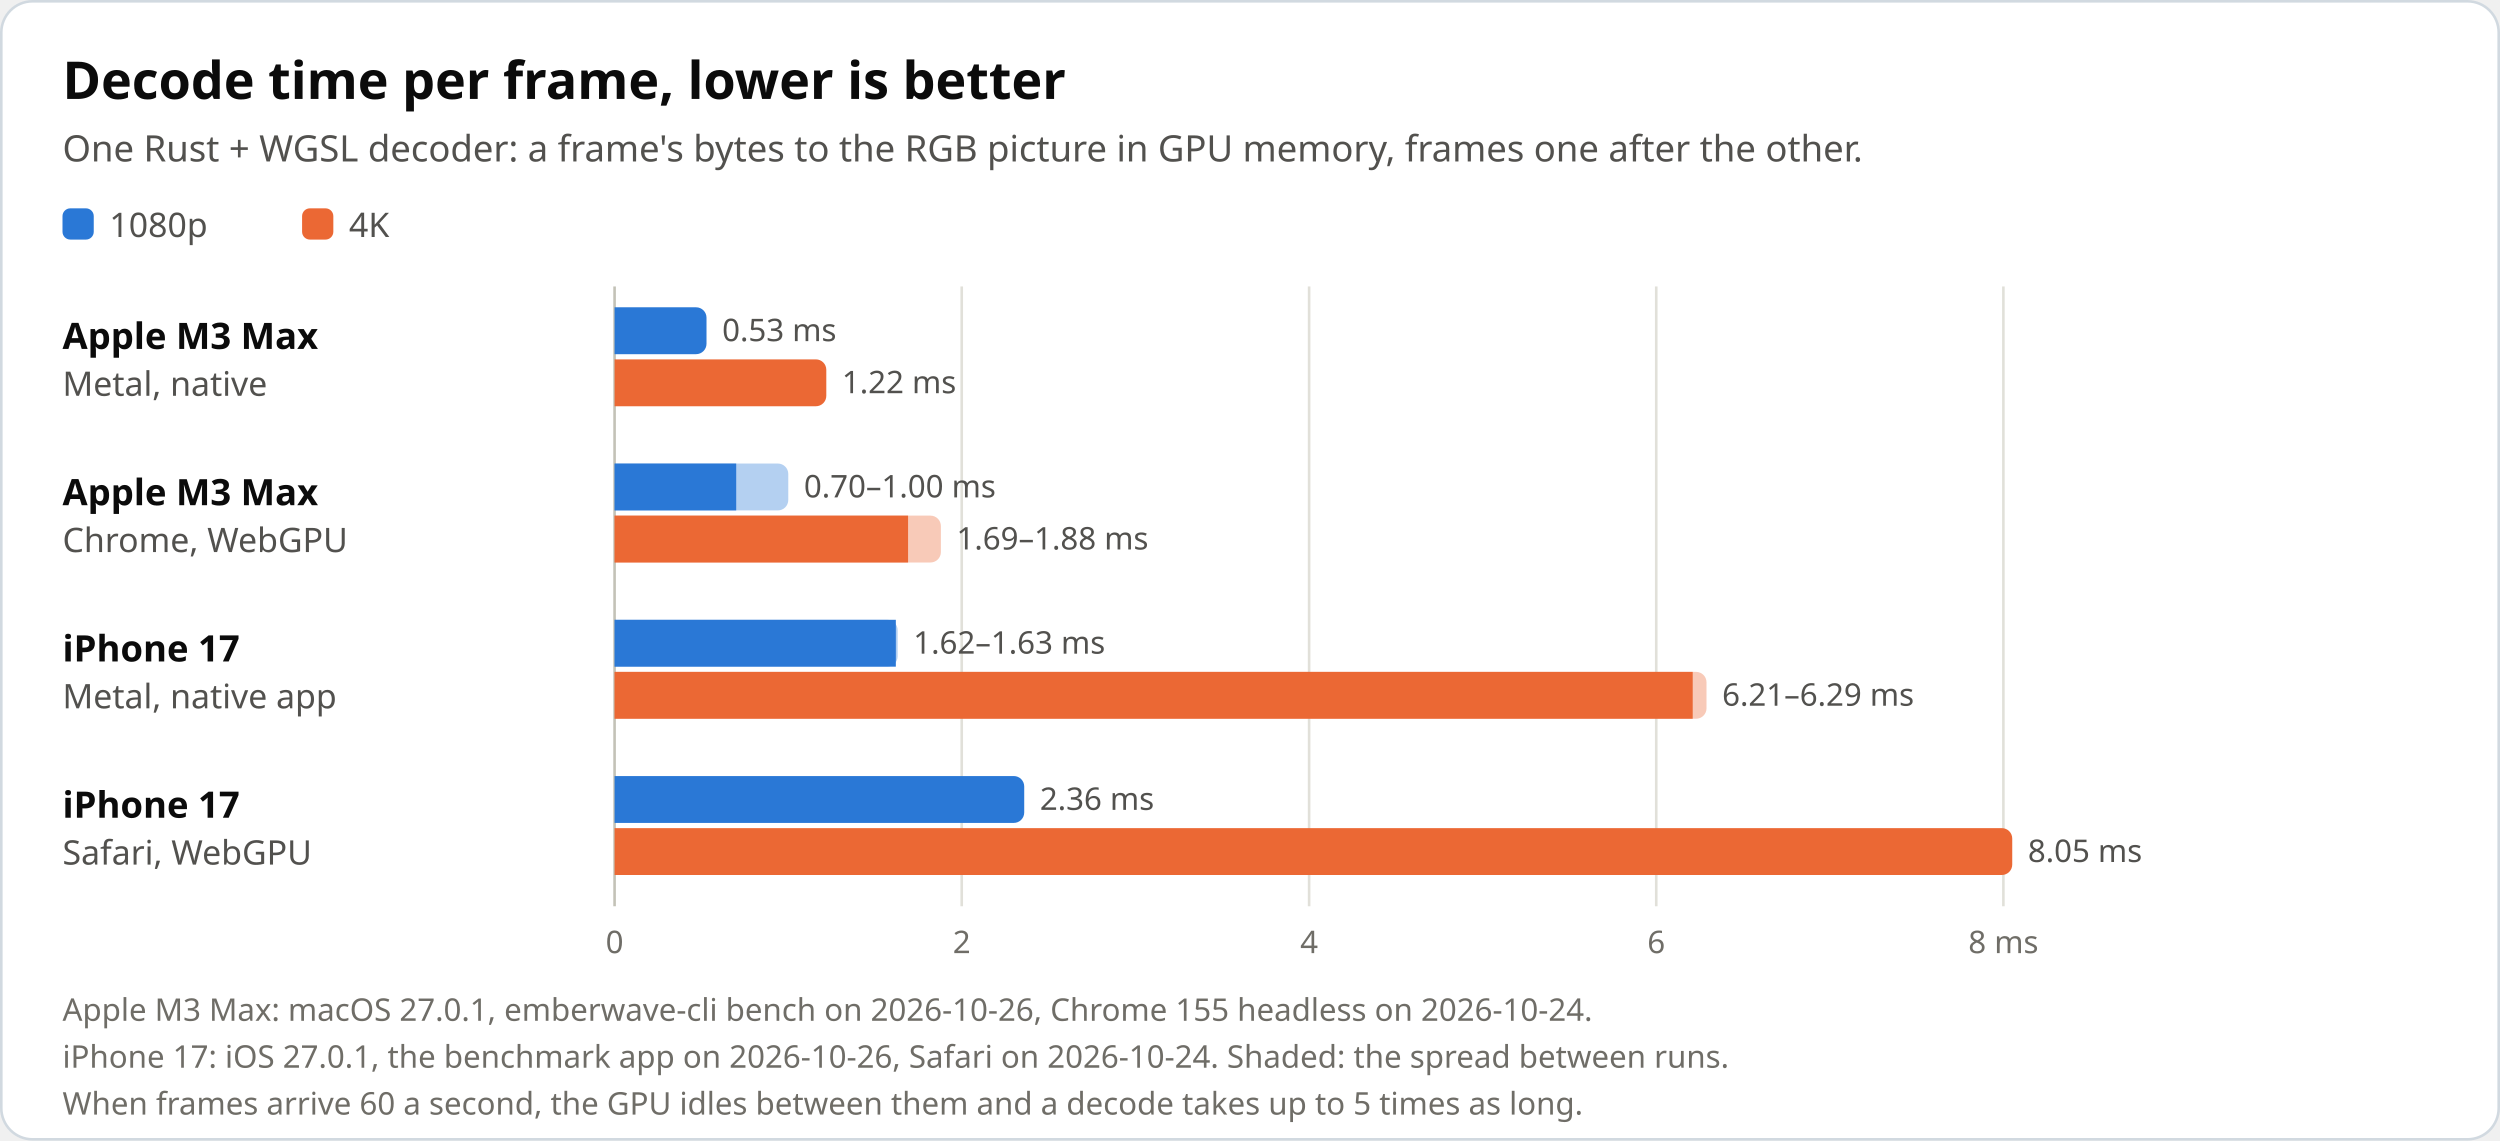
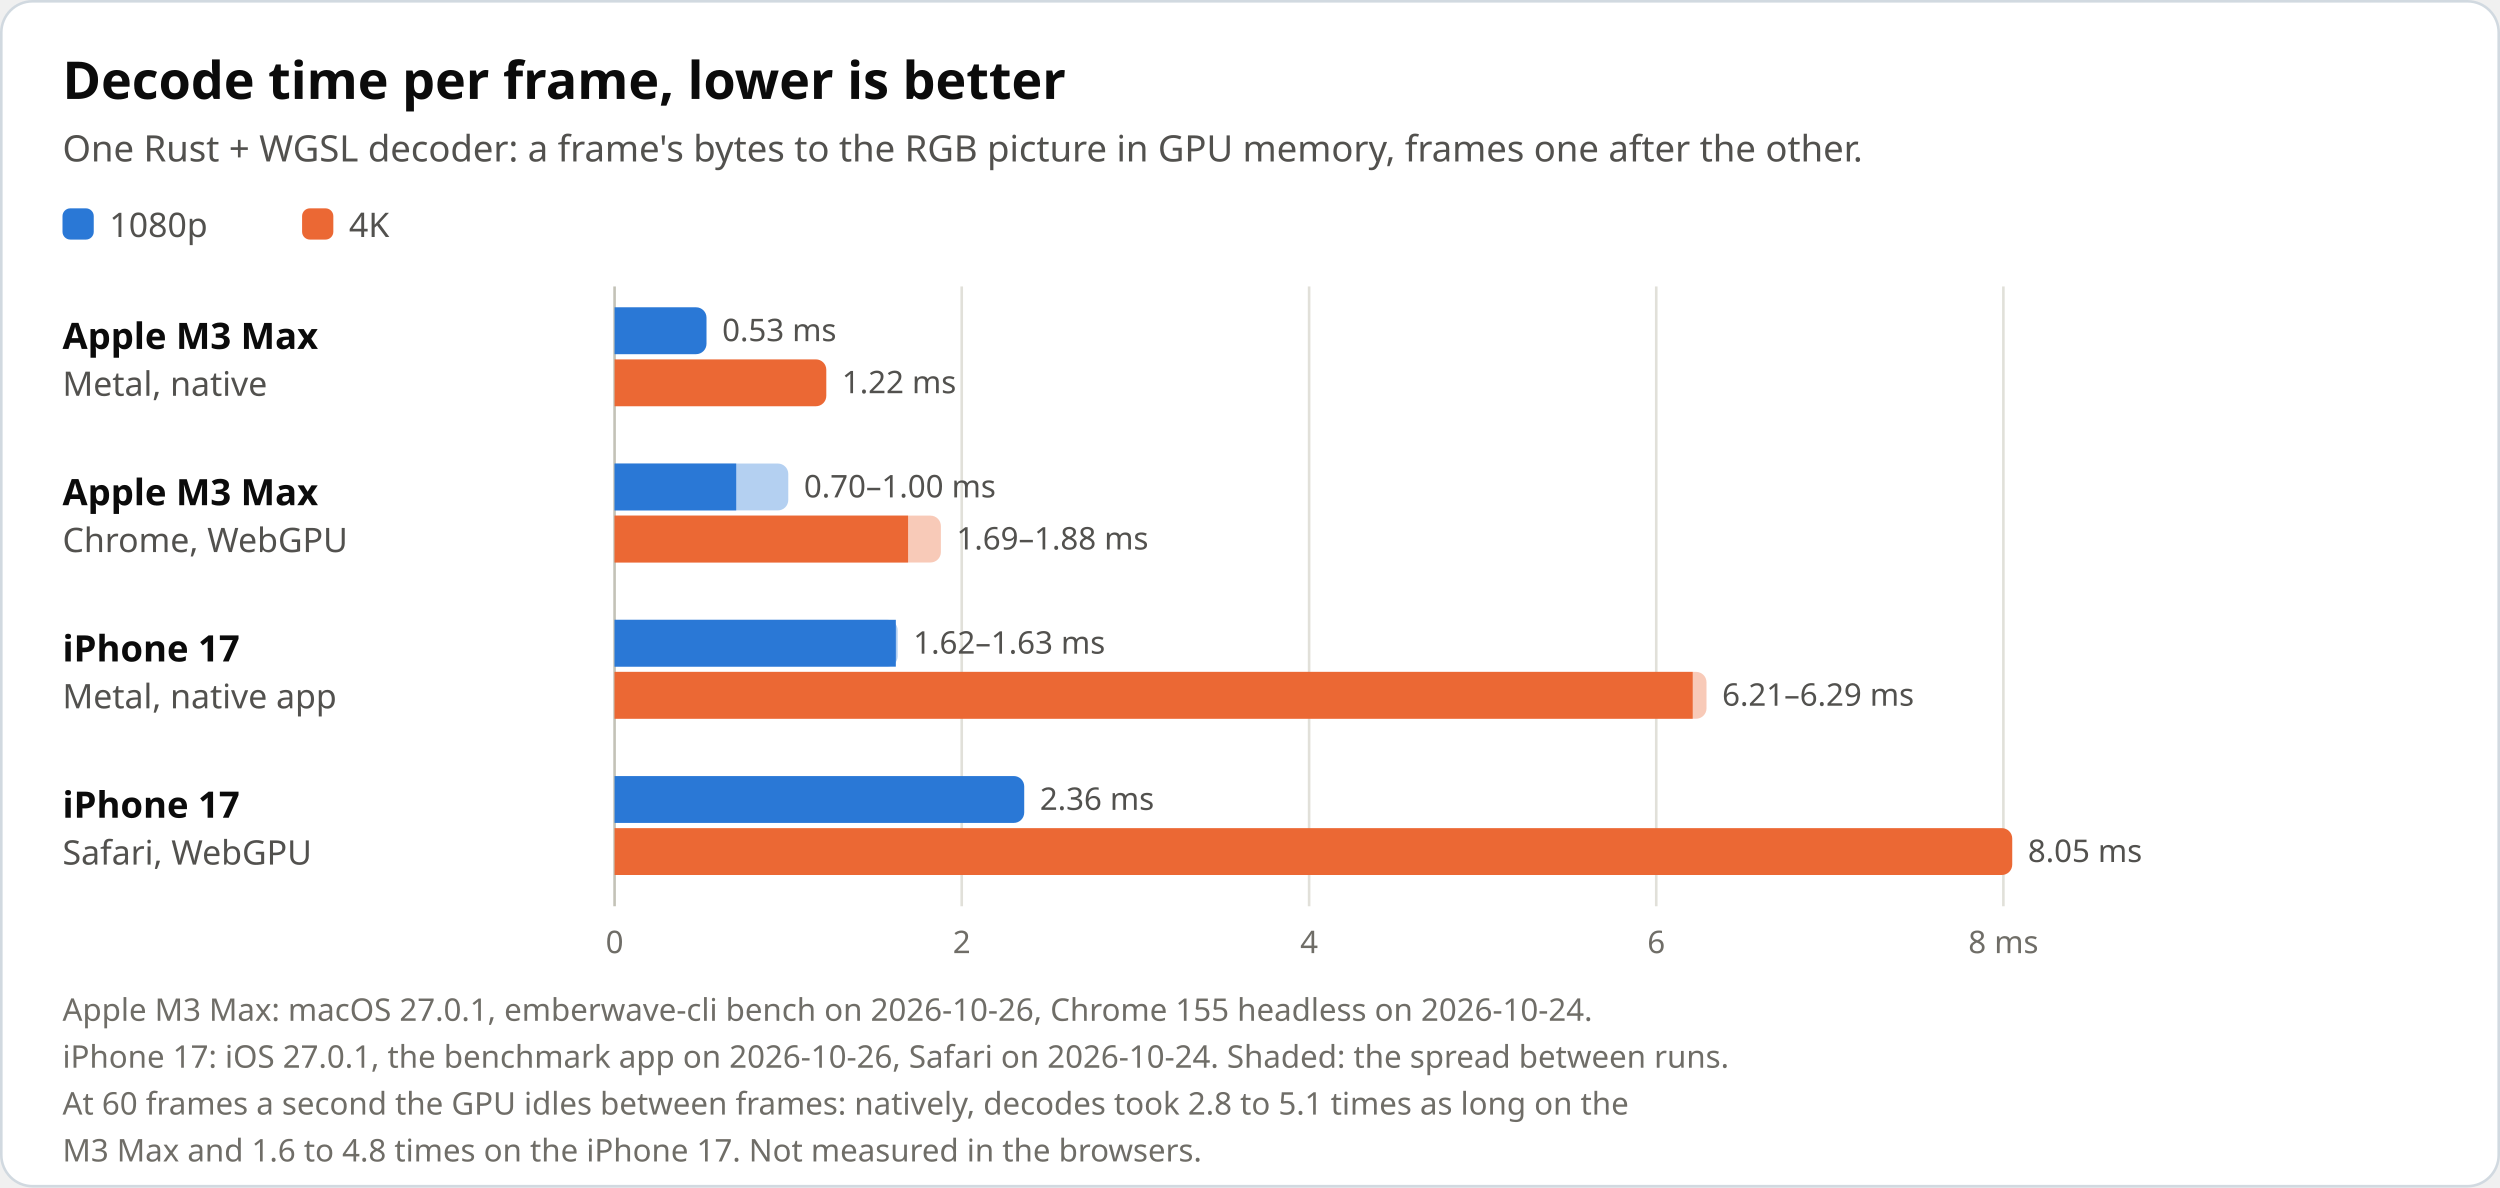
- <svg xmlns="http://www.w3.org/2000/svg" width="960" height="438" viewBox="0 0 960 438" role="img" aria-label="Decode time per frame on an Apple M3 Max and an iPhone 17, natively and in the browser" font-family="-apple-system, BlinkMacSystemFont, 'Segoe UI', 'Noto Sans', Helvetica, Arial, sans-serif">
-   <rect x="0.5" y="0.5" width="959" height="437" rx="12" fill="#ffffff" stroke="#d1d9e0" />
+ <svg xmlns="http://www.w3.org/2000/svg" width="960" height="456" viewBox="0 0 960 456" role="img" aria-label="Decode time per frame on an Apple M3 Max and an iPhone 17, natively and in the browser" font-family="-apple-system, BlinkMacSystemFont, 'Segoe UI', 'Noto Sans', Helvetica, Arial, sans-serif">
+   <rect x="0.5" y="0.5" width="959" height="455" rx="12" fill="#ffffff" stroke="#d1d9e0" />
  <text x="24.0" y="38.0" font-size="20" font-weight="600" fill="#0b0b0b" text-anchor="start">Decode time per frame, lower is better</text>
  <text x="24.0" y="62.0" font-size="14" font-weight="400" fill="#52514e" text-anchor="start">One Rust + WGSL decoder: a frame's bytes to the RGB picture in GPU memory, frames one after the other.</text>
  <rect x="24" y="80" width="12" height="12" rx="3" fill="#2a78d6" />
  <text x="42.0" y="91.0" font-size="13" font-weight="400" fill="#52514e" text-anchor="start">1080p</text>
  <rect x="116" y="80" width="12" height="12" rx="3" fill="#eb6834" />
  <text x="134.0" y="91.0" font-size="13" font-weight="400" fill="#52514e" text-anchor="start">4K</text>
  <text x="236.0" y="366.0" font-size="12" font-weight="400" fill="#6f6d67" text-anchor="middle">0</text>
  <line x1="369.3" y1="110" x2="369.3" y2="348" stroke="#e1e0d9" stroke-width="1" />
  <text x="369.3" y="366.0" font-size="12" font-weight="400" fill="#6f6d67" text-anchor="middle">2</text>
  <line x1="502.7" y1="110" x2="502.7" y2="348" stroke="#e1e0d9" stroke-width="1" />
  <text x="502.7" y="366.0" font-size="12" font-weight="400" fill="#6f6d67" text-anchor="middle">4</text>
  <line x1="636.0" y1="110" x2="636.0" y2="348" stroke="#e1e0d9" stroke-width="1" />
  <text x="636.0" y="366.0" font-size="12" font-weight="400" fill="#6f6d67" text-anchor="middle">6</text>
  <line x1="769.3" y1="110" x2="769.3" y2="348" stroke="#e1e0d9" stroke-width="1" />
  <text x="769.3" y="366.0" font-size="12" font-weight="400" fill="#6f6d67" text-anchor="middle">8 ms</text>
  <line x1="236" y1="110" x2="236" y2="348" stroke="#c3c2b7" stroke-width="1" />
  <text x="24.0" y="134.0" font-size="14" font-weight="600" fill="#0b0b0b" text-anchor="start">Apple M3 Max</text>
  <text x="24.0" y="152.0" font-size="13" font-weight="400" fill="#52514e" text-anchor="start">Metal, native</text>
  <path d="M236.0,118.0H267.3A4.0,4.0 0 0 1 271.3,122.0V132.0A4.0,4.0 0 0 1 267.3,136.0H236.0Z" fill="#2a78d6" />
  <text x="277.3" y="131.0" font-size="12" font-weight="400" fill="#52514e" text-anchor="start" font-variant-numeric="tabular-nums">0.53 ms</text>
  <path d="M236.0,138.0H313.3A4.0,4.0 0 0 1 317.3,142.0V152.0A4.0,4.0 0 0 1 313.3,156.0H236.0Z" fill="#eb6834" />
  <text x="323.3" y="151.0" font-size="12" font-weight="400" fill="#52514e" text-anchor="start" font-variant-numeric="tabular-nums">1.22 ms</text>
  <text x="24.0" y="194.0" font-size="14" font-weight="600" fill="#0b0b0b" text-anchor="start">Apple M3 Max</text>
  <text x="24.0" y="212.0" font-size="13" font-weight="400" fill="#52514e" text-anchor="start">Chrome, WebGPU</text>
  <path d="M236.0,178.0H298.7A4.0,4.0 0 0 1 302.7,182.0V192.0A4.0,4.0 0 0 1 298.7,196.0H236.0Z" fill="#2a78d6" fill-opacity="0.35" />
  <rect x="236.0" y="178.0" width="46.7" height="18" fill="#2a78d6" />
  <text x="308.7" y="191.0" font-size="12" font-weight="400" fill="#52514e" text-anchor="start" font-variant-numeric="tabular-nums">0.70–1.00 ms</text>
  <path d="M236.0,198.0H357.3A4.0,4.0 0 0 1 361.3,202.0V212.0A4.0,4.0 0 0 1 357.3,216.0H236.0Z" fill="#eb6834" fill-opacity="0.35" />
  <rect x="236.0" y="198.0" width="112.7" height="18" fill="#eb6834" />
  <text x="367.3" y="211.0" font-size="12" font-weight="400" fill="#52514e" text-anchor="start" font-variant-numeric="tabular-nums">1.69–1.88 ms</text>
  <text x="24.0" y="254.0" font-size="14" font-weight="600" fill="#0b0b0b" text-anchor="start">iPhone 17</text>
  <text x="24.0" y="272.0" font-size="13" font-weight="400" fill="#52514e" text-anchor="start">Metal, native app</text>
  <path d="M236.0,238.0H340.7A4.0,4.0 0 0 1 344.7,242.0V252.0A4.0,4.0 0 0 1 340.7,256.0H236.0Z" fill="#2a78d6" fill-opacity="0.35" />
  <rect x="236.0" y="238.0" width="108.0" height="18" fill="#2a78d6" />
  <text x="350.7" y="251.0" font-size="12" font-weight="400" fill="#52514e" text-anchor="start" font-variant-numeric="tabular-nums">1.62–1.63 ms</text>
  <path d="M236.0,258.0H651.3A4.0,4.0 0 0 1 655.3,262.0V272.0A4.0,4.0 0 0 1 651.3,276.0H236.0Z" fill="#eb6834" fill-opacity="0.35" />
  <rect x="236.0" y="258.0" width="414.0" height="18" fill="#eb6834" />
  <text x="661.3" y="271.0" font-size="12" font-weight="400" fill="#52514e" text-anchor="start" font-variant-numeric="tabular-nums">6.21–6.29 ms</text>
  <text x="24.0" y="314.0" font-size="14" font-weight="600" fill="#0b0b0b" text-anchor="start">iPhone 17</text>
  <text x="24.0" y="332.0" font-size="13" font-weight="400" fill="#52514e" text-anchor="start">Safari, WebGPU</text>
  <path d="M236.0,298.0H389.3A4.0,4.0 0 0 1 393.3,302.0V312.0A4.0,4.0 0 0 1 389.3,316.0H236.0Z" fill="#2a78d6" />
  <text x="399.3" y="311.0" font-size="12" font-weight="400" fill="#52514e" text-anchor="start" font-variant-numeric="tabular-nums">2.36 ms</text>
  <path d="M236.0,318.0H768.7A4.0,4.0 0 0 1 772.7,322.0V332.0A4.0,4.0 0 0 1 768.7,336.0H236.0Z" fill="#eb6834" />
  <text x="778.7" y="331.0" font-size="12" font-weight="400" fill="#52514e" text-anchor="start" font-variant-numeric="tabular-nums">8.05 ms</text>
  <text x="24.0" y="392.0" font-size="12" font-weight="400" fill="#6f6d67" text-anchor="start">Apple M3 Max: macOS 27.0.1, emberwave-cli bench on 2026-10-26, Chrome 155 headless on 2026-10-24.</text>
  <text x="24.0" y="410.0" font-size="12" font-weight="400" fill="#6f6d67" text-anchor="start">iPhone 17: iOS 27.0.1, the benchmark app on 2026-10-26, Safari on 2026-10-24. Shaded: the spread between runs.</text>
-   <text x="24.0" y="428.0" font-size="12" font-weight="400" fill="#6f6d67" text-anchor="start">When frames arrive 60 a second, the GPU idles between them and a decode takes up to 5 times as long.</text>
+   <text x="24.0" y="428.0" font-size="12" font-weight="400" fill="#6f6d67" text-anchor="start">At 60 frames a second the GPU idles between frames: natively, decodes took 2.8 to 5.1 times as long on the</text>
+   <text x="24.0" y="446.0" font-size="12" font-weight="400" fill="#6f6d67" text-anchor="start">M3 Max and 1.6 to 4.8 times on the iPhone 17. Not measured in the browsers.</text>
</svg>
